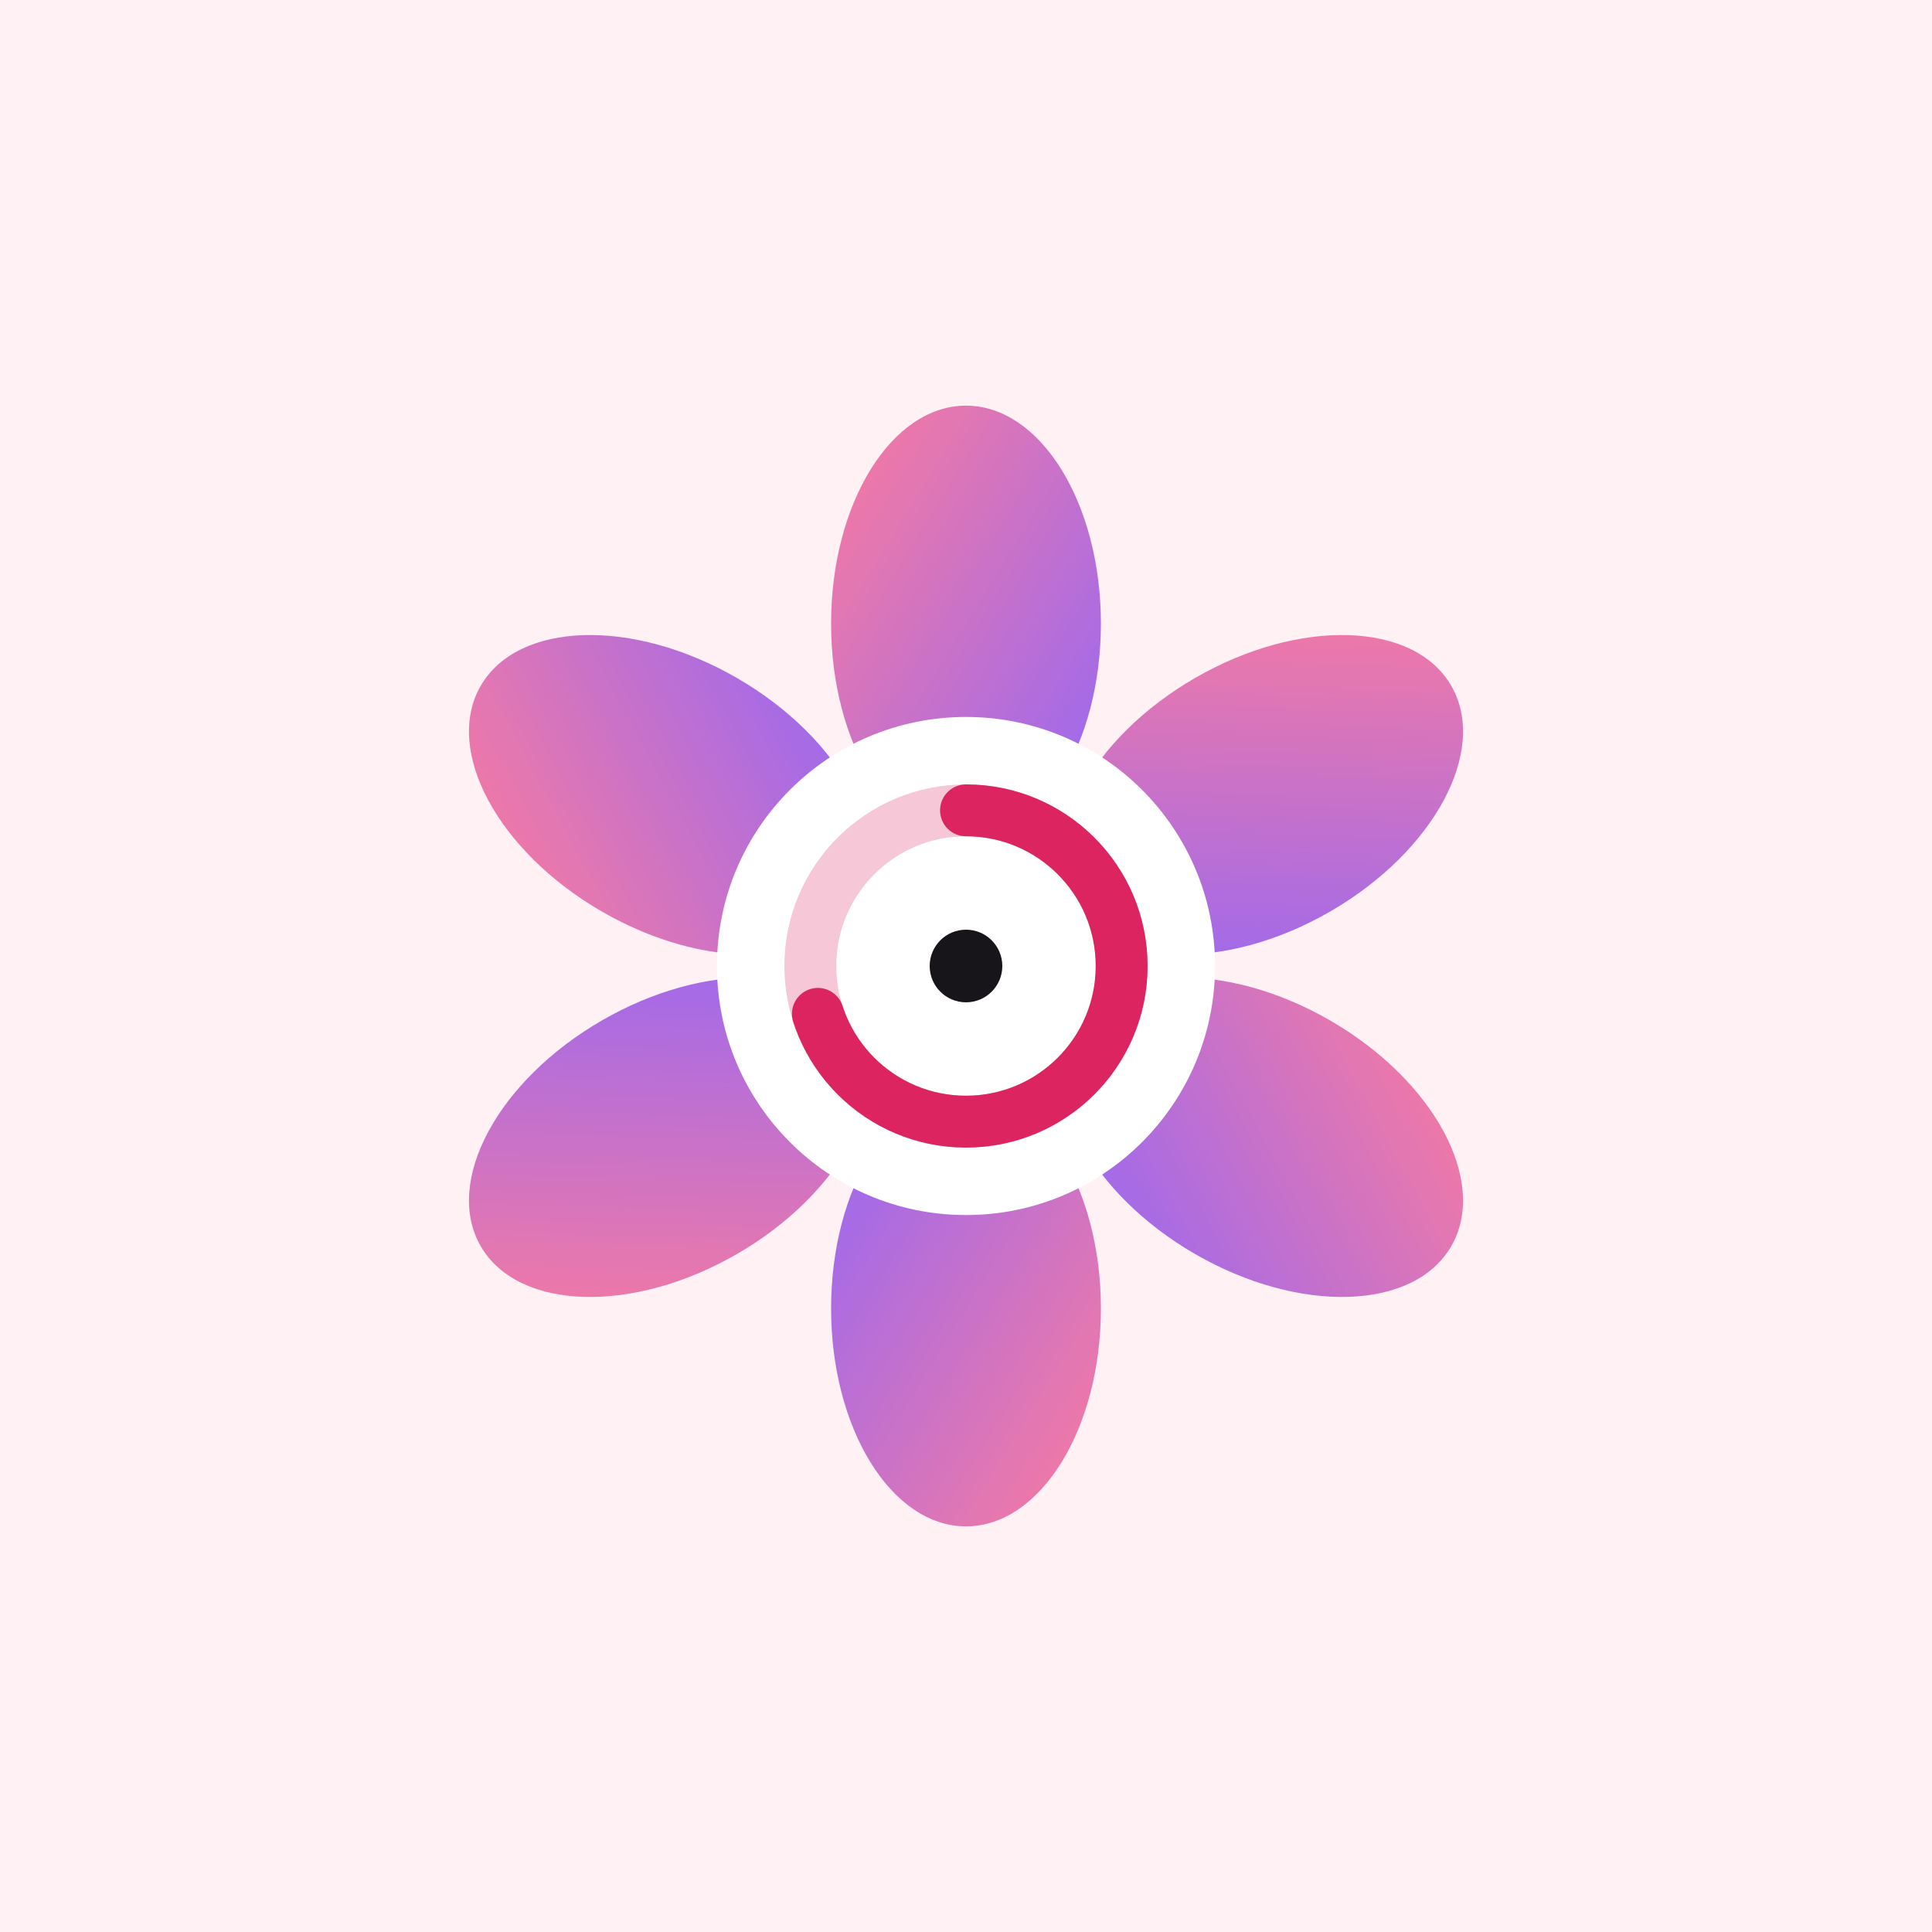
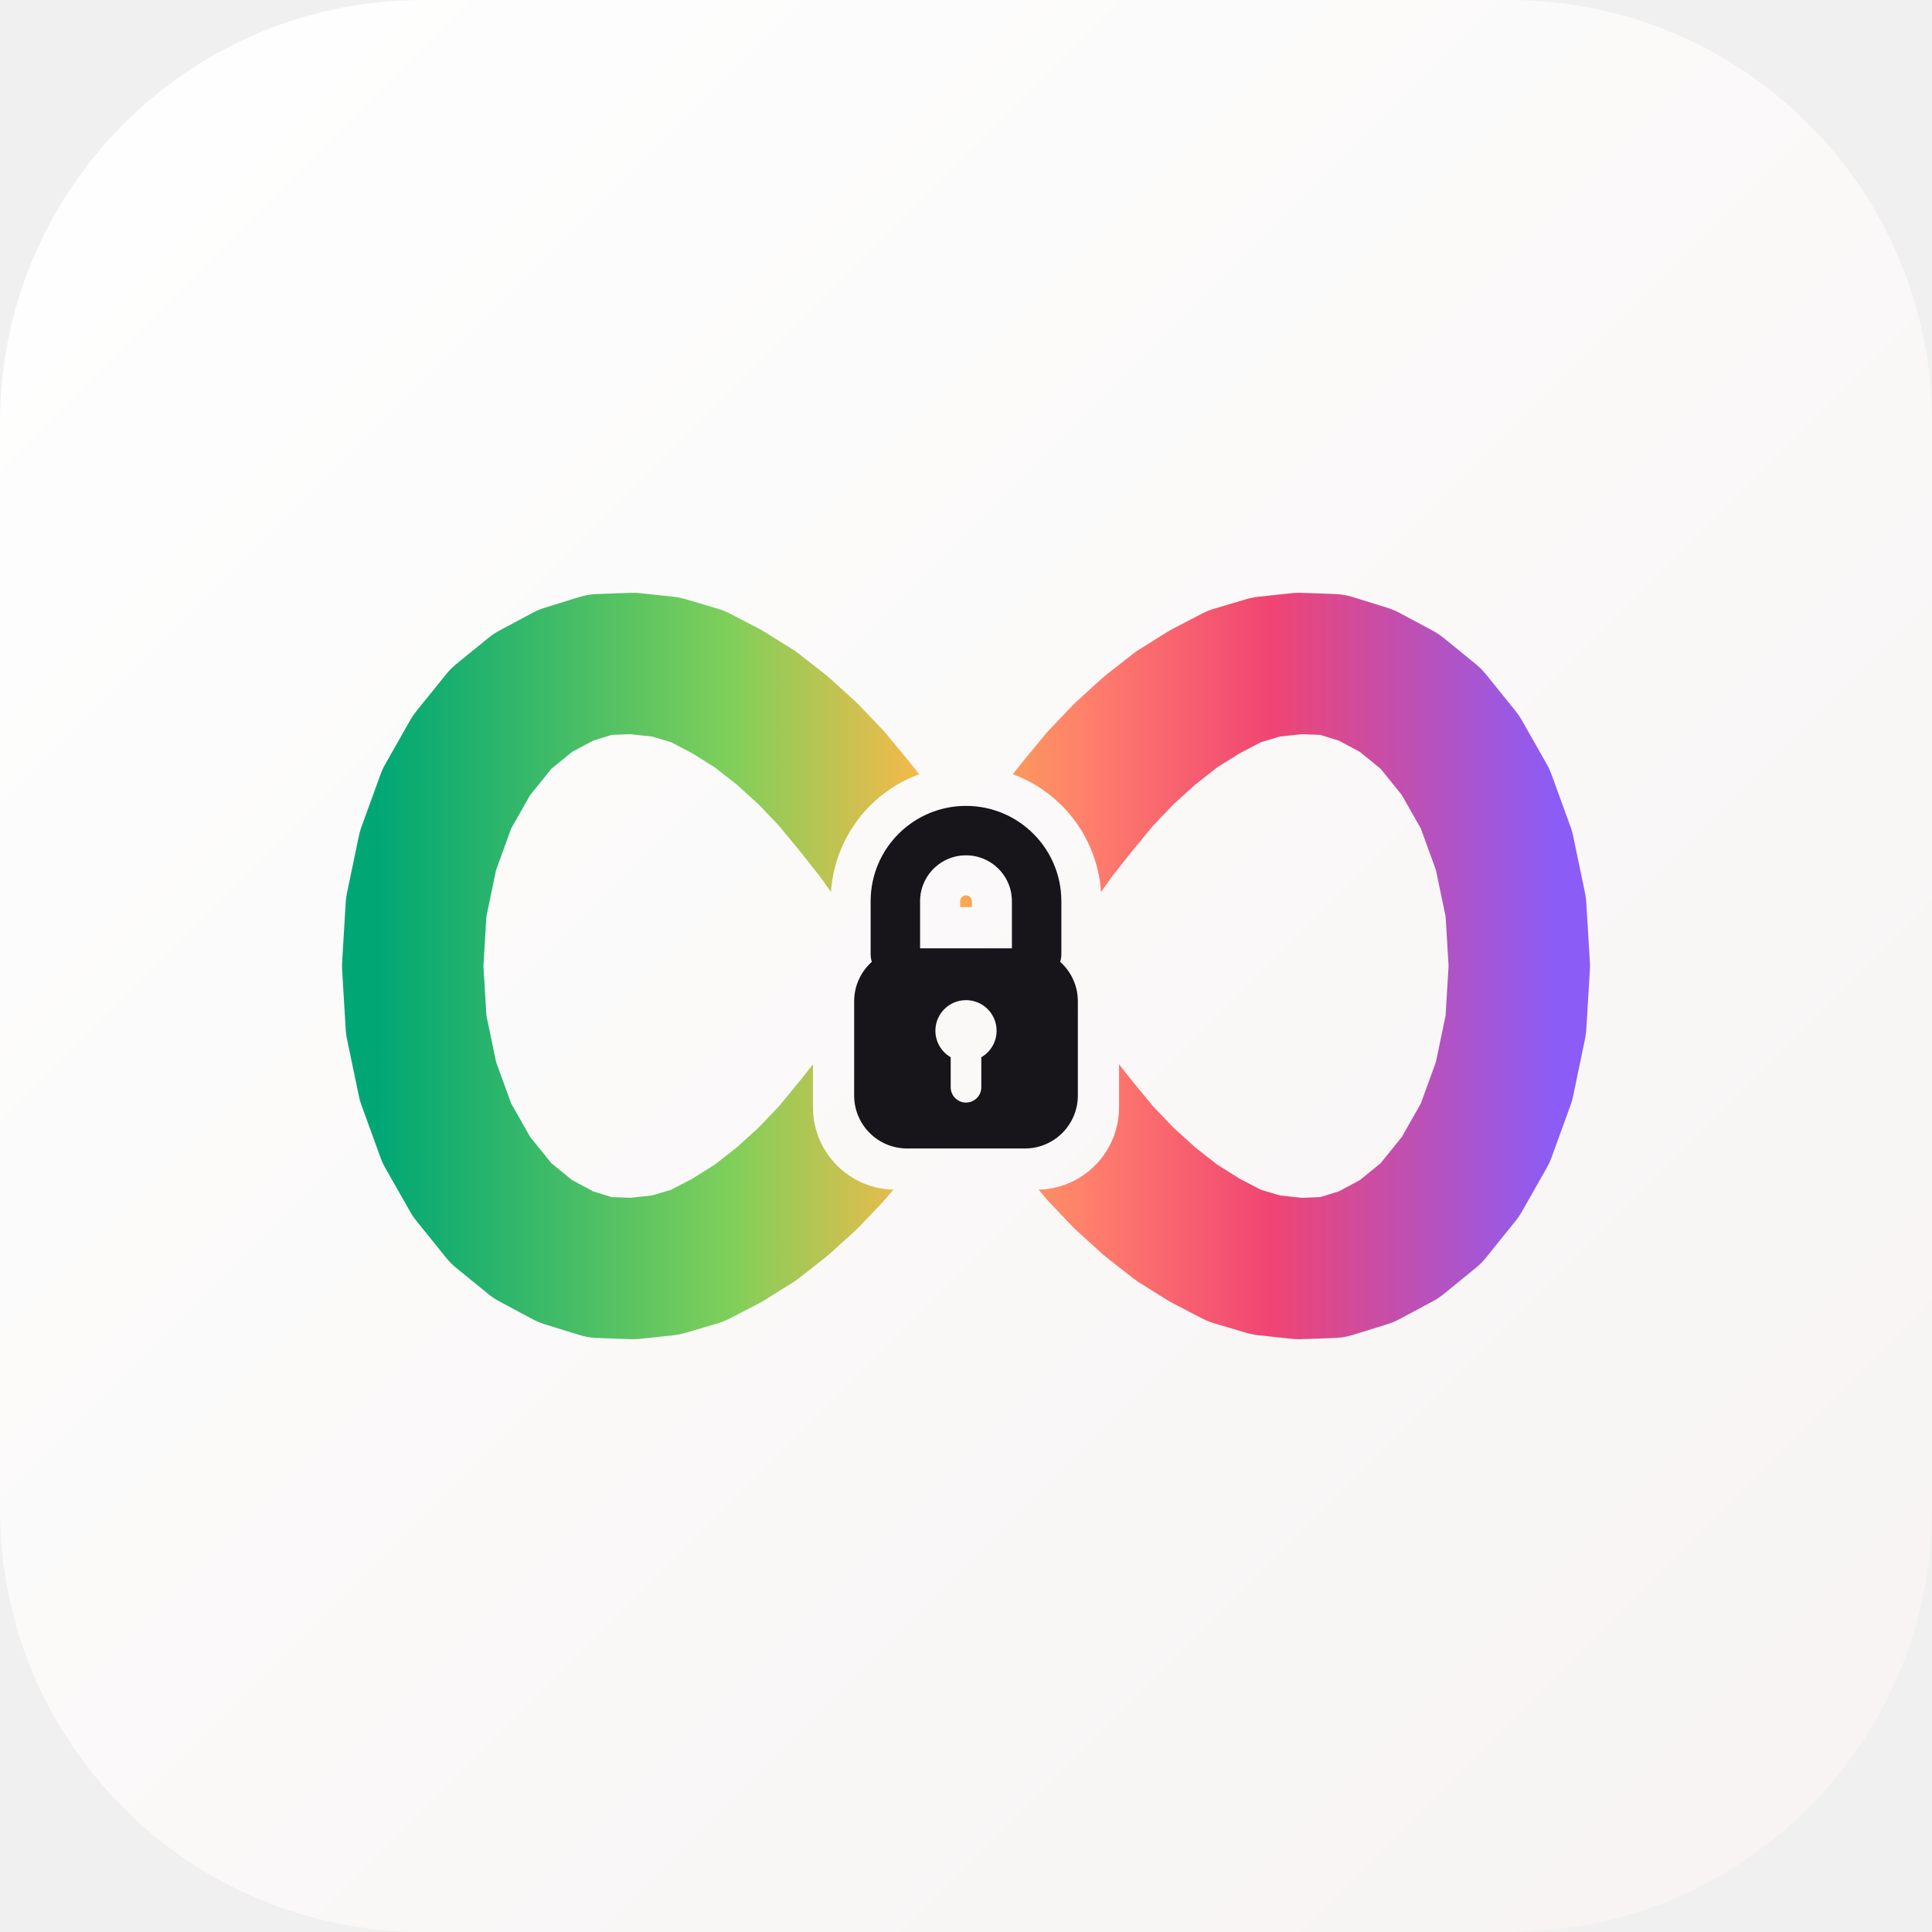
- <svg xmlns="http://www.w3.org/2000/svg" viewBox="0 0 1024 1024">
+ <svg xmlns="http://www.w3.org/2000/svg" viewBox="0 0 128 128" role="img" aria-label="Bloom Authenticator">
  <defs>
-     <linearGradient id="bloom-petal" x1="0" y1="0" x2="1" y2="1">
-       <stop offset="0" stop-color="#fb7195" />
-       <stop offset="1" stop-color="#8b5cf6" />
+     <linearGradient id="bg" x1="0" y1="0" x2="1" y2="1">
+       <stop offset="0" stop-color="#ffffff" />
+       <stop offset="1" stop-color="#f6f3f2" />
    </linearGradient>
  </defs>
-   <rect width="1024" height="1024" fill="#fff1f4" />
-   <g transform="translate(160 160) scale(5.5)">
-     <ellipse cx="64" cy="31" rx="13" ry="21" transform="rotate(0 64 64)" fill="url(#bloom-petal)" opacity="0.92" />
-     <ellipse cx="64" cy="31" rx="13" ry="21" transform="rotate(60 64 64)" fill="url(#bloom-petal)" opacity="0.92" />
-     <ellipse cx="64" cy="31" rx="13" ry="21" transform="rotate(120 64 64)" fill="url(#bloom-petal)" opacity="0.92" />
-     <ellipse cx="64" cy="31" rx="13" ry="21" transform="rotate(180 64 64)" fill="url(#bloom-petal)" opacity="0.92" />
-     <ellipse cx="64" cy="31" rx="13" ry="21" transform="rotate(240 64 64)" fill="url(#bloom-petal)" opacity="0.92" />
-     <ellipse cx="64" cy="31" rx="13" ry="21" transform="rotate(300 64 64)" fill="url(#bloom-petal)" opacity="0.92" />
-     <circle cx="64" cy="64" r="24" fill="#ffffff" />
-     <circle cx="64" cy="64" r="15" fill="none" stroke="#dc2560" stroke-opacity="0.25" stroke-width="5" />
-     <circle cx="64" cy="64" r="15" fill="none" stroke="#dc2560" stroke-width="5" stroke-linecap="round" stroke-dasharray="66 94.25" transform="rotate(-90 64 64)" />
-     <circle cx="64" cy="64" r="3.5" fill="#17151a" />
+   <rect width="128" height="128" rx="28" fill="url(#bg)" />
+   <g transform="translate(14.08 14.08) scale(0.78)">
+     <defs>
+       <linearGradient id="ai-flow" x1="14" y1="0" x2="114" y2="0" gradientUnits="userSpaceOnUse">
+         <stop offset="0" stop-color="#00a775" />
+         <stop offset="0.3" stop-color="#7fcf5a" />
+         <stop offset="0.46" stop-color="#f5b94a" />
+         <stop offset="0.6" stop-color="#ff806b" />
+         <stop offset="0.76" stop-color="#f04473" />
+         <stop offset="1" stop-color="#8b5cf6" />
+       </linearGradient>
+       <mask id="ai-cut" maskUnits="userSpaceOnUse" x="0" y="0" width="128" height="128">
+         <rect width="128" height="128" fill="#fff" />
+         <path d="M58 63 V58.5 A6 6 0 0 1 70 58.5 V63" fill="none" stroke="#000" stroke-width="11" stroke-linecap="round" />
+         <rect x="51" y="59" width="26" height="24" rx="7" fill="#000" />
+       </mask>
+       <mask id="ai-hole" maskUnits="userSpaceOnUse" x="0" y="0" width="128" height="128">
+         <rect width="128" height="128" fill="#fff" />
+         <circle cx="64" cy="69.5" r="2.6" fill="#000" />
+         <rect x="62.7" y="70" width="2.6" height="5.6" rx="1.3" fill="#000" />
+       </mask>
+     </defs>
+     <path d="M111.0 64.0 L110.7 69.0 L109.7 73.8 L108.1 78.2 L106.0 81.9 L103.5 85.0 L100.8 87.2 L98.0 88.7 L95.1 89.6 L92.3 89.7 L89.5 89.4 L86.8 88.6 L84.3 87.3 L81.9 85.8 L79.6 84.0 L77.4 82.0 L75.4 79.9 L73.5 77.6 L71.6 75.2 L69.9 72.8 L68.1 70.3 L66.5 67.8 L64.8 65.3 L63.2 62.7 L61.5 60.2 L59.9 57.7 L58.1 55.2 L56.4 52.8 L54.5 50.4 L52.6 48.1 L50.6 46.0 L48.4 44.0 L46.1 42.2 L43.7 40.7 L41.2 39.4 L38.5 38.6 L35.7 38.3 L32.9 38.4 L30.0 39.3 L27.2 40.8 L24.5 43.0 L22.0 46.1 L19.9 49.8 L18.3 54.2 L17.3 59.0 L17.0 64.0 L17.3 69.0 L18.3 73.8 L19.9 78.2 L22.0 81.9 L24.5 85.0 L27.2 87.2 L30.0 88.7 L32.9 89.6 L35.7 89.7 L38.5 89.4 L41.2 88.6 L43.7 87.3 L46.1 85.8 L48.4 84.0 L50.6 82.0 L52.6 79.9 L54.5 77.6 L56.4 75.2 L58.1 72.8 L59.9 70.3 L61.5 67.8 L63.2 65.3 L64.8 62.7 L66.5 60.2 L68.1 57.7 L69.9 55.2 L71.6 52.8 L73.5 50.4 L75.4 48.1 L77.4 46.0 L79.6 44.0 L81.9 42.2 L84.3 40.7 L86.8 39.4 L89.5 38.6 L92.3 38.3 L95.1 38.4 L98.0 39.3 L100.8 40.8 L103.5 43.0 L106.0 46.1 L108.1 49.8 L109.7 54.2 L110.7 59.0 L111.0 64.0 Z" fill="none" stroke="url(#ai-flow)" stroke-width="12" stroke-linejoin="round" stroke-linecap="round" mask="url(#ai-cut)" />
+     <path d="M58 63 V58.5 A6 6 0 0 1 70 58.5 V63" fill="none" stroke="#17151a" stroke-width="4.2" stroke-linecap="round" />
+     <rect x="54.5" y="62.5" width="19" height="17" rx="4.5" fill="#17151a" mask="url(#ai-hole)" />
  </g>
</svg>
